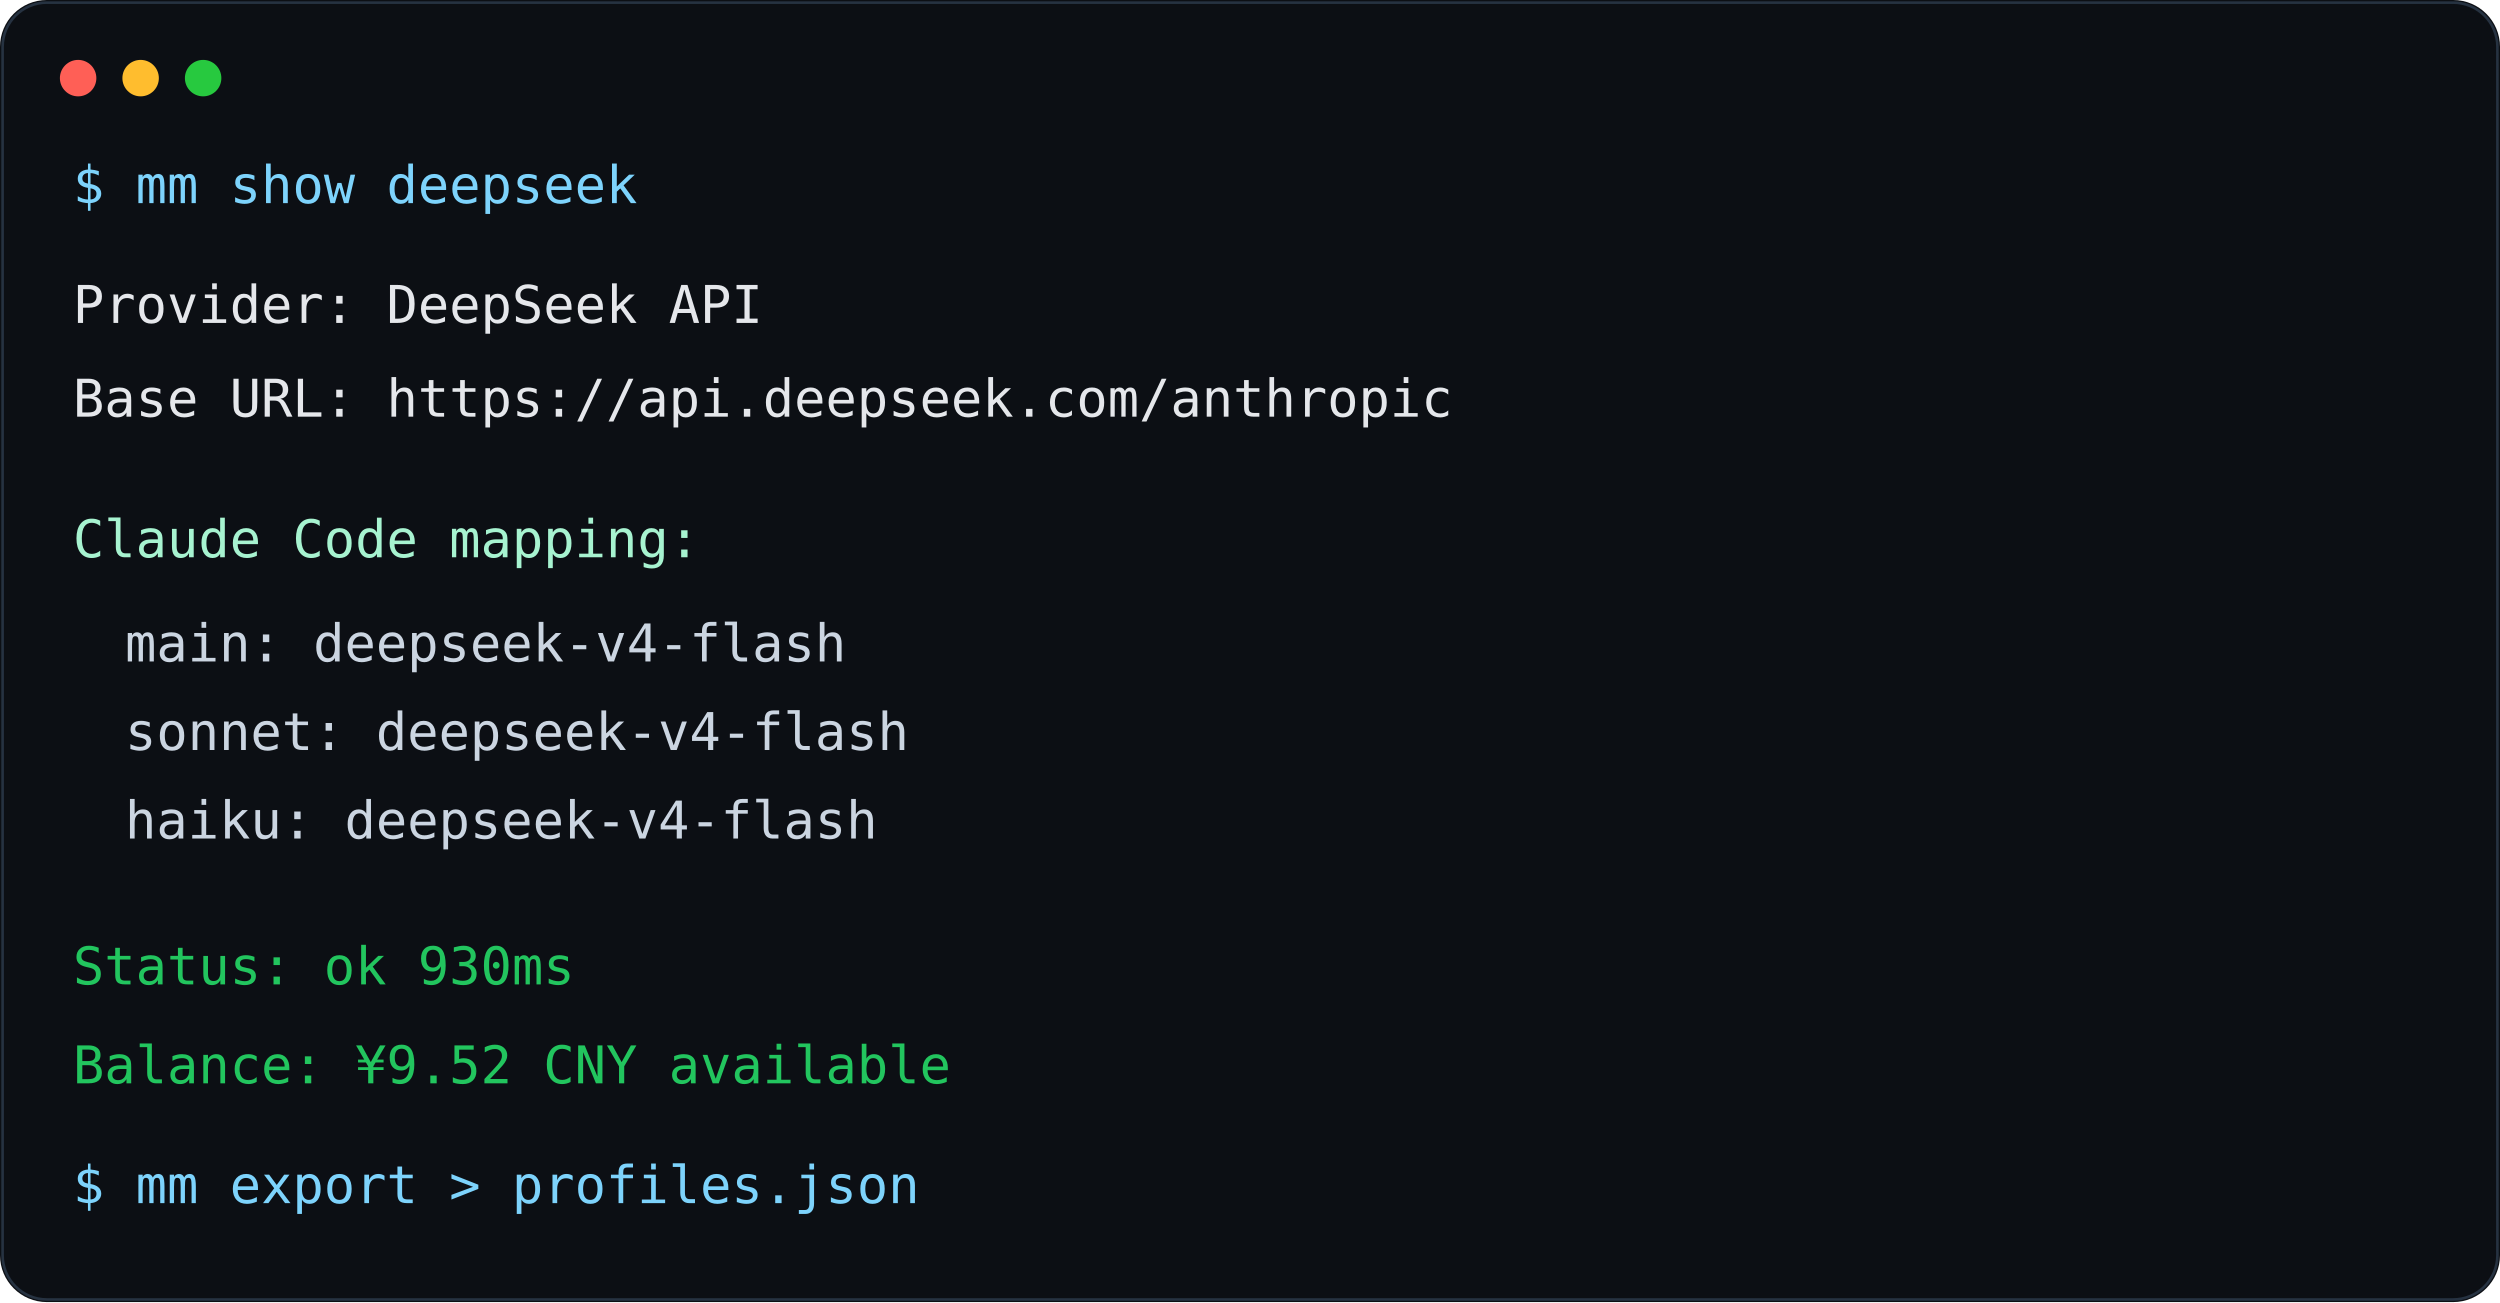
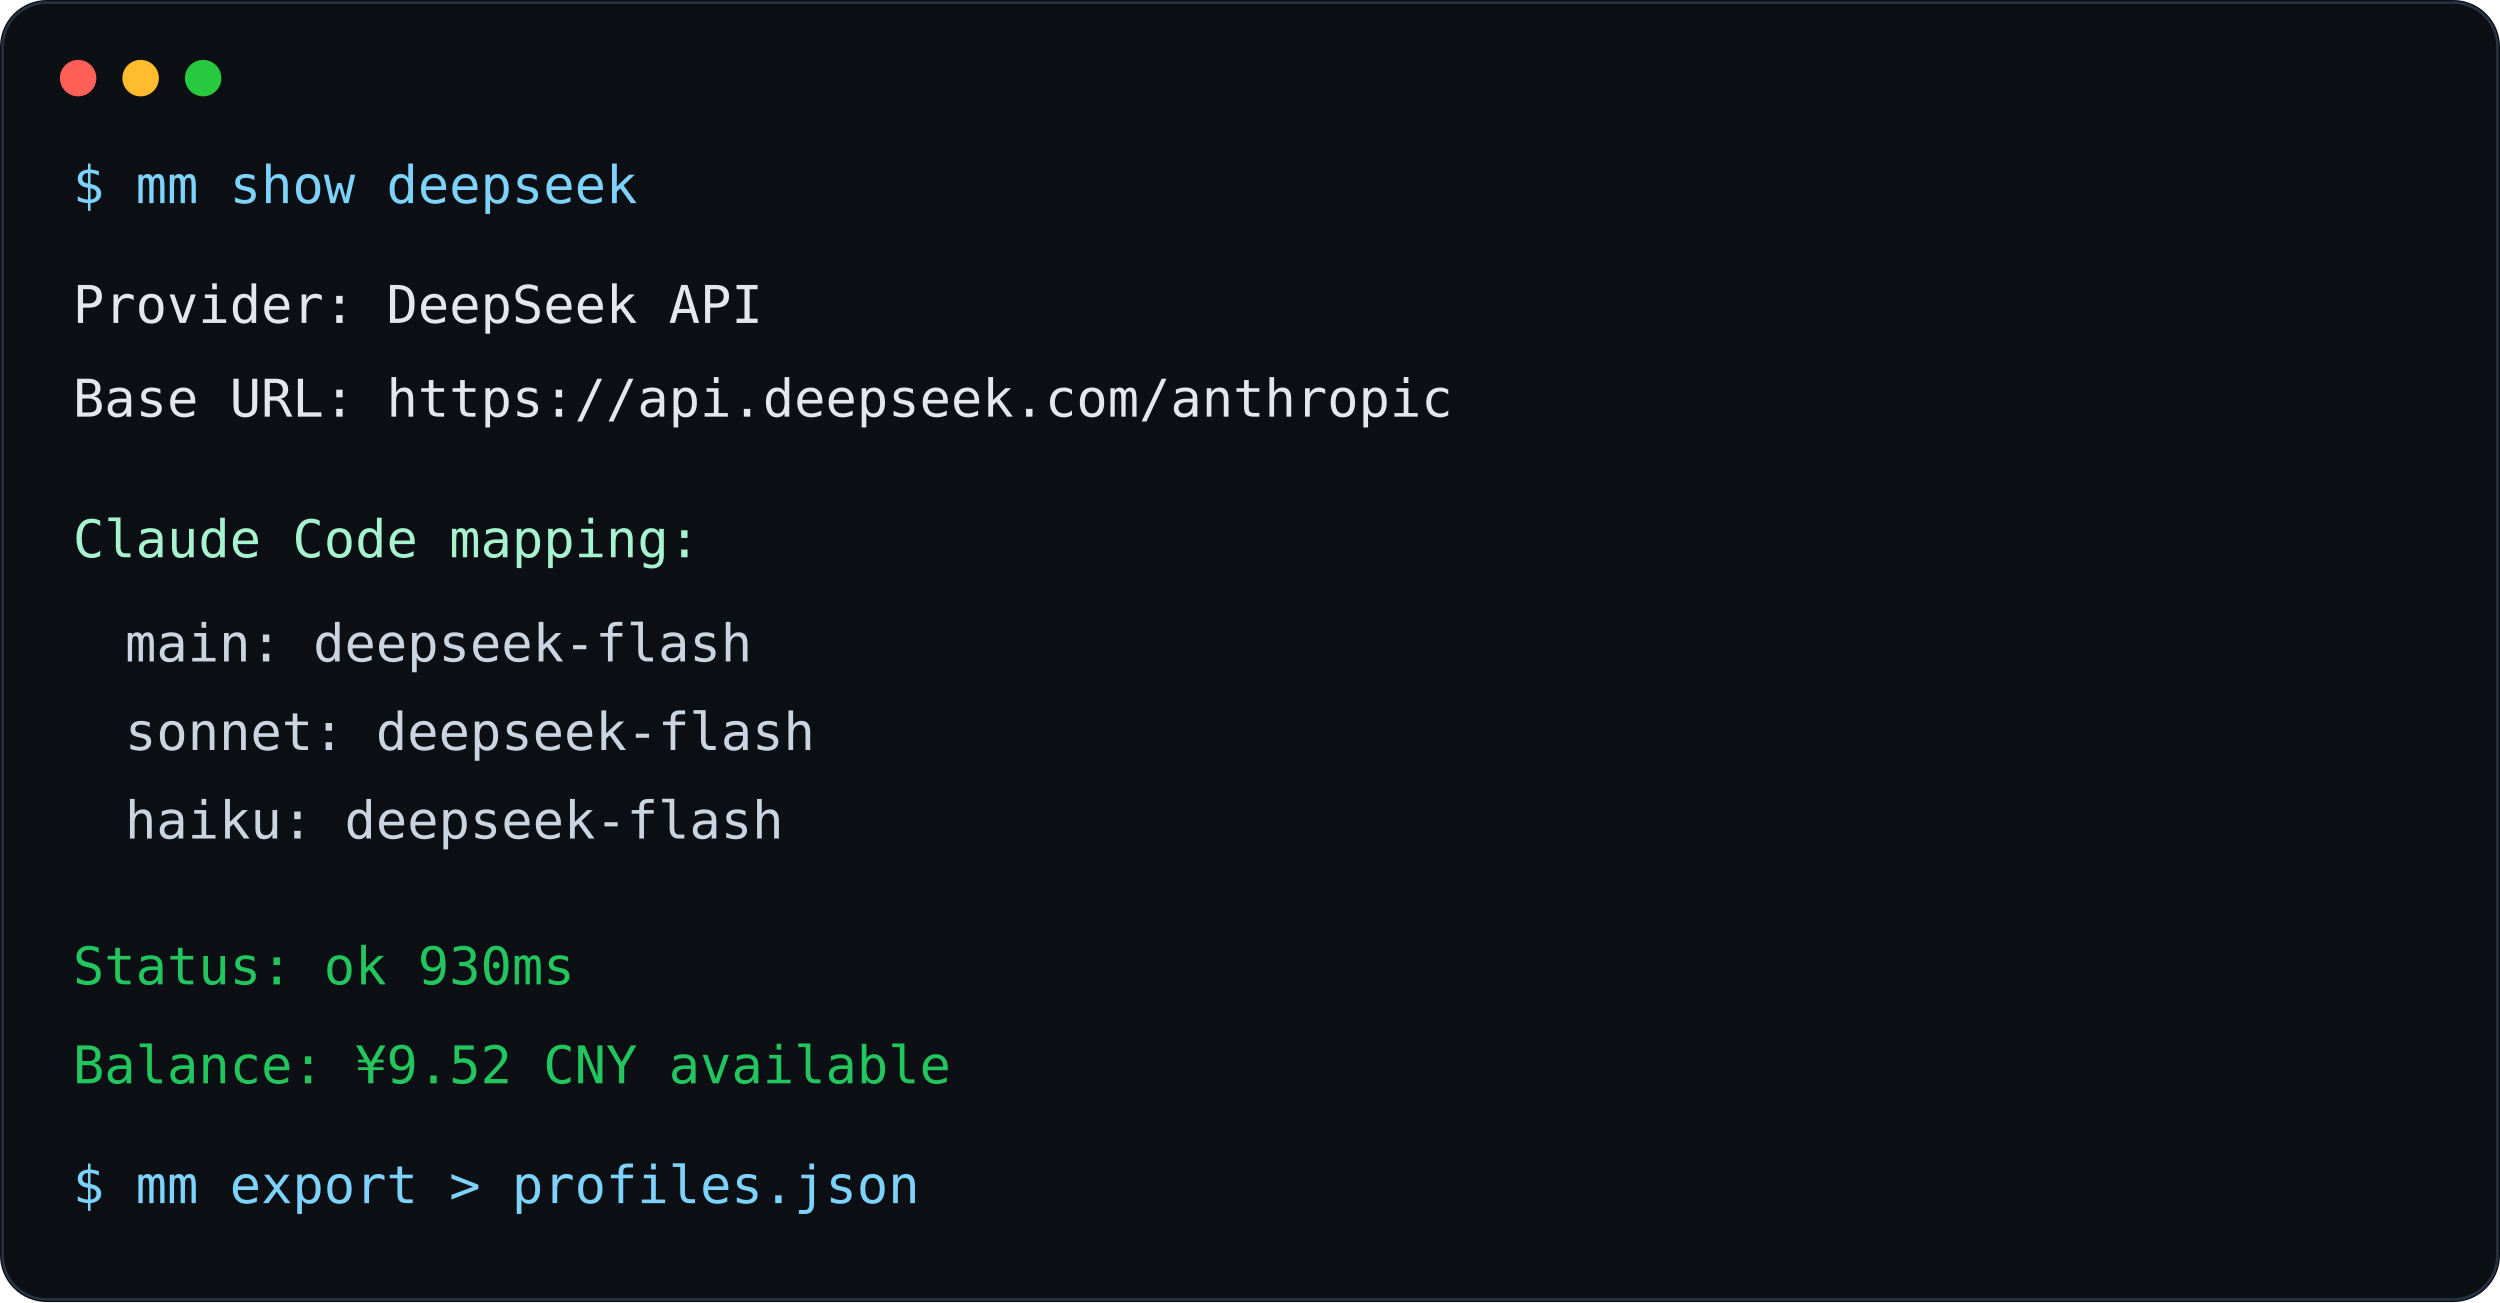
<svg xmlns="http://www.w3.org/2000/svg" width="960" height="500" viewBox="0 0 960 500" fill="none">
  <rect width="960" height="500" rx="18" fill="#0C0F14" />
  <rect x="1" y="1" width="958" height="498" rx="17" stroke="#263241" />
  <circle cx="30" cy="30" r="7" fill="#FF5F56" />
  <circle cx="54" cy="30" r="7" fill="#FFBD2E" />
  <circle cx="78" cy="30" r="7" fill="#27C93F" />
  <text x="28" y="78" fill="#7DD3FC" font-family="SFMono-Regular, Menlo, Consolas, monospace" font-size="20">$ mm show deepseek</text>
  <text x="28" y="124" fill="#E5E7EB" font-family="SFMono-Regular, Menlo, Consolas, monospace" font-size="20">Provider: DeepSeek API</text>
  <text x="28" y="160" fill="#E5E7EB" font-family="SFMono-Regular, Menlo, Consolas, monospace" font-size="20">Base URL: https://api.deepseek.com/anthropic</text>
  <text x="28" y="214" fill="#A7F3D0" font-family="SFMono-Regular, Menlo, Consolas, monospace" font-size="20">Claude Code mapping:</text>
-   <text x="48" y="254" fill="#CBD5E1" font-family="SFMono-Regular, Menlo, Consolas, monospace" font-size="20">main:     deepseek-v4-flash</text>
-   <text x="48" y="288" fill="#CBD5E1" font-family="SFMono-Regular, Menlo, Consolas, monospace" font-size="20">sonnet:   deepseek-v4-flash</text>
-   <text x="48" y="322" fill="#CBD5E1" font-family="SFMono-Regular, Menlo, Consolas, monospace" font-size="20">haiku:    deepseek-v4-flash</text>
+   <text x="48" y="254" fill="#CBD5E1" font-family="SFMono-Regular, Menlo, Consolas, monospace" font-size="20">main:     deepseek-flash</text>
+   <text x="48" y="288" fill="#CBD5E1" font-family="SFMono-Regular, Menlo, Consolas, monospace" font-size="20">sonnet:   deepseek-flash</text>
+   <text x="48" y="322" fill="#CBD5E1" font-family="SFMono-Regular, Menlo, Consolas, monospace" font-size="20">haiku:    deepseek-flash</text>
  <text x="28" y="378" fill="#22C55E" font-family="SFMono-Regular, Menlo, Consolas, monospace" font-size="20">Status: ok 930ms</text>
  <text x="28" y="416" fill="#22C55E" font-family="SFMono-Regular, Menlo, Consolas, monospace" font-size="20">Balance: ¥9.52 CNY available</text>
  <text x="28" y="462" fill="#7DD3FC" font-family="SFMono-Regular, Menlo, Consolas, monospace" font-size="20">$ mm export &gt; profiles.json</text>
</svg>
